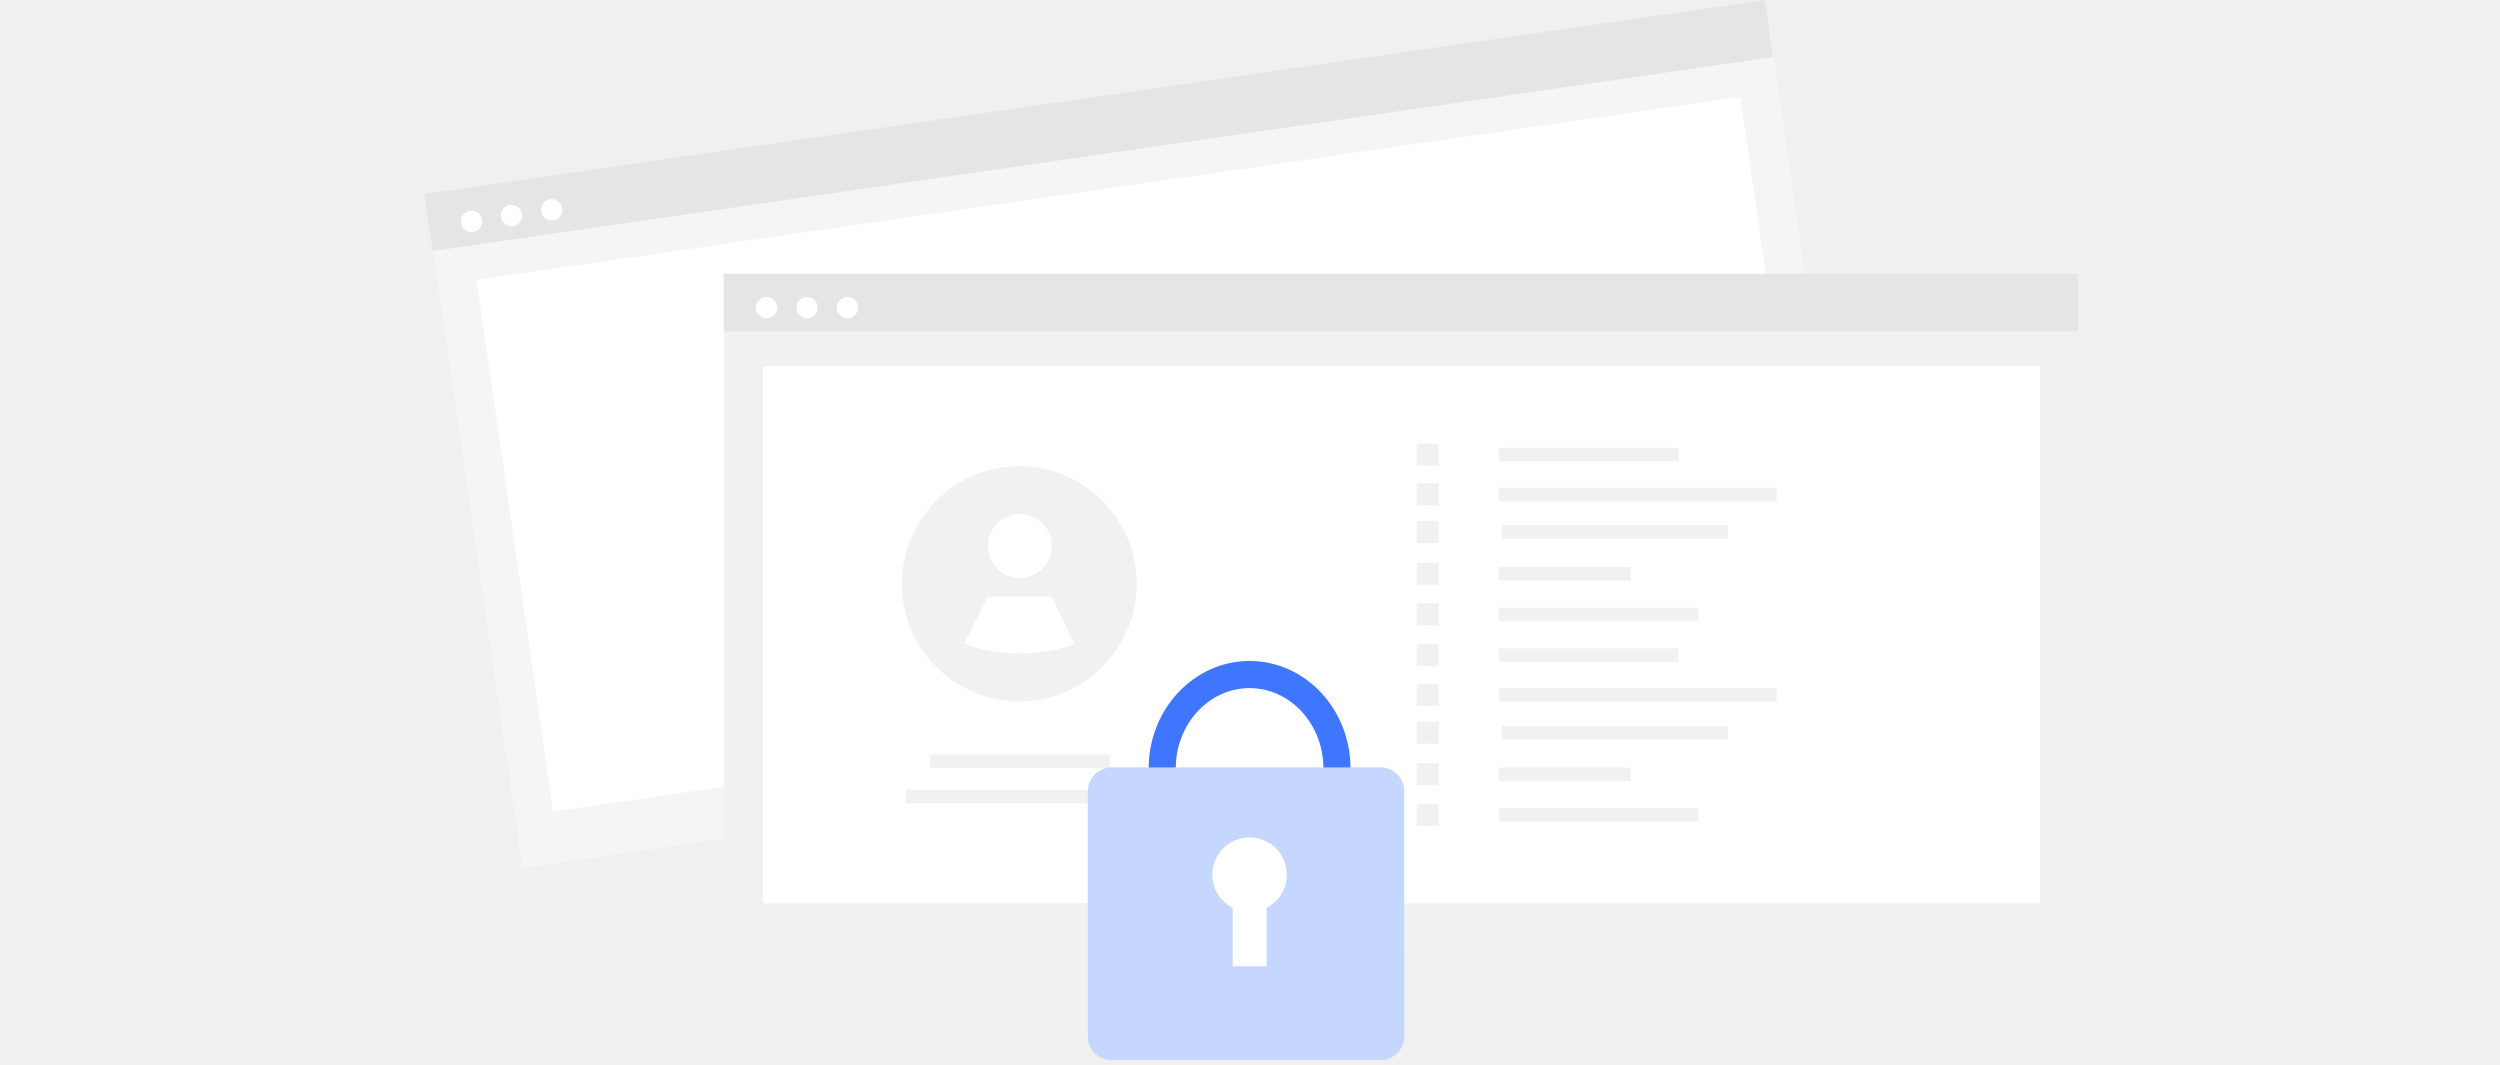
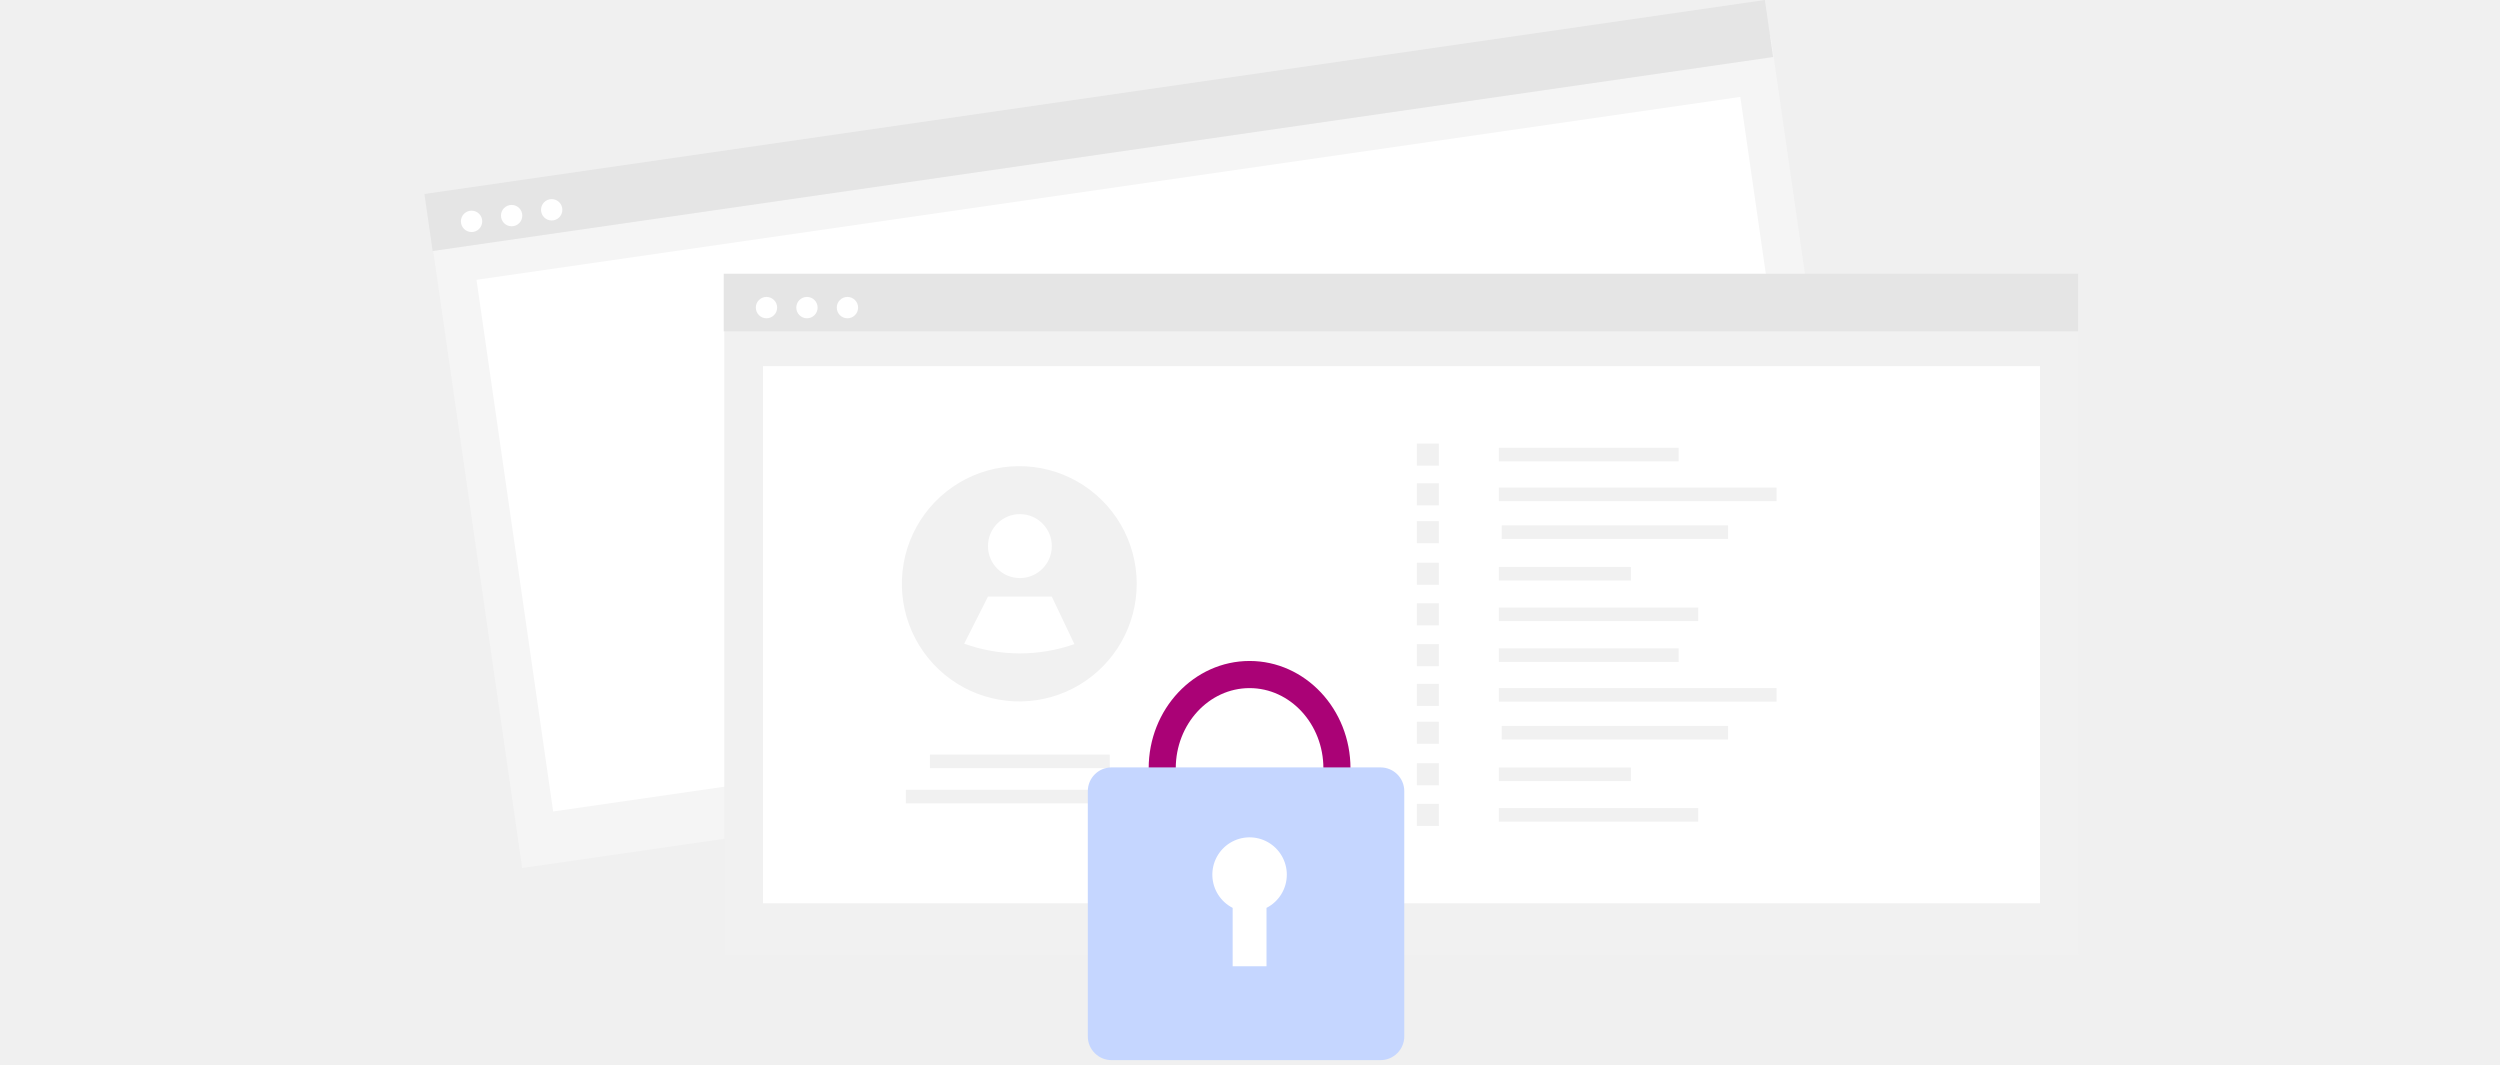
<svg xmlns="http://www.w3.org/2000/svg" width="632" height="269" viewBox="0 0 632 269" fill="none">
  <g clip-path="url(#clip0_2279_42539)">
    <path d="M447.648 9.294L108.777 58.336L132.006 219.429L470.877 170.387L447.648 9.294Z" fill="#F5F5F5" />
    <path d="M439.95 24.497L120.459 70.734L139.839 205.14L459.33 158.902L439.95 24.497Z" fill="white" />
    <path d="M446.161 -0.003L107.291 49.039L109.371 63.462L448.241 14.42L446.161 -0.003Z" fill="#E5E5E5" />
    <path d="M119.212 58.66C120.701 58.66 121.908 57.45 121.908 55.959C121.908 54.467 120.701 53.258 119.212 53.258C117.723 53.258 116.516 54.467 116.516 55.959C116.516 57.45 117.723 58.66 119.212 58.66Z" fill="white" />
    <path d="M129.34 57.206C130.829 57.206 132.036 55.997 132.036 54.506C132.036 53.014 130.829 51.805 129.34 51.805C127.852 51.805 126.645 53.014 126.645 54.506C126.645 55.997 127.852 57.206 129.34 57.206Z" fill="white" />
    <path d="M139.467 55.738C140.956 55.738 142.163 54.529 142.163 53.037C142.163 51.545 140.956 50.336 139.467 50.336C137.978 50.336 136.771 51.545 136.771 53.037C136.771 54.529 137.978 55.738 139.467 55.738Z" fill="white" />
    <path d="M525.492 78.602H183.104V241.367H525.492V78.602Z" fill="#F1F1F1" />
    <path d="M515.702 92.555H192.895V228.355H515.702V92.555Z" fill="white" />
    <path d="M525.345 69.195H182.957V83.767H525.345V69.195Z" fill="#E5E5E5" />
    <path d="M193.766 80.464C195.255 80.464 196.462 79.255 196.462 77.763C196.462 76.272 195.255 75.062 193.766 75.062C192.277 75.062 191.07 76.272 191.07 77.763C191.07 79.255 192.277 80.464 193.766 80.464Z" fill="white" />
    <path d="M203.999 80.464C205.488 80.464 206.695 79.255 206.695 77.763C206.695 76.272 205.488 75.062 203.999 75.062C202.51 75.062 201.303 76.272 201.303 77.763C201.303 79.255 202.51 80.464 203.999 80.464Z" fill="white" />
    <path d="M214.233 80.464C215.722 80.464 216.929 79.255 216.929 77.763C216.929 76.272 215.722 75.062 214.233 75.062C212.744 75.062 211.537 76.272 211.537 77.763C211.537 79.255 212.744 80.464 214.233 80.464Z" fill="white" />
    <path d="M424.368 113.203H378.904V116.626H424.368V113.203Z" fill="#F1F1F1" />
    <path d="M449.11 123.258H378.904V126.681H449.11V123.258Z" fill="#F1F1F1" />
    <path d="M436.851 132.82H379.635V136.244H436.851V132.82Z" fill="#F1F1F1" />
    <path d="M412.306 143.328H378.904V146.751H412.306V143.328Z" fill="#F1F1F1" />
    <path d="M429.316 153.586H378.904V157.009H429.316V153.586Z" fill="#F1F1F1" />
    <path d="M363.751 112.133H358.184V117.71H363.751V112.133Z" fill="#F1F1F1" />
    <path d="M363.751 122.172H358.184V127.749H363.751V122.172Z" fill="#F1F1F1" />
    <path d="M363.751 131.75H358.184V137.327H363.751V131.75Z" fill="#F1F1F1" />
    <path d="M363.751 142.258H358.184V147.835H363.751V142.258Z" fill="#F1F1F1" />
    <path d="M363.751 152.508H358.184V158.085H363.751V152.508Z" fill="#F1F1F1" />
    <path d="M424.368 163.906H378.904V167.33H424.368V163.906Z" fill="#F1F1F1" />
    <path d="M449.11 173.945H378.904V177.369H449.11V173.945Z" fill="#F1F1F1" />
    <path d="M436.851 183.523H379.635V186.947H436.851V183.523Z" fill="#F1F1F1" />
    <path d="M412.306 194.031H378.904V197.455H412.306V194.031Z" fill="#F1F1F1" />
    <path d="M429.316 204.289H378.904V207.712H429.316V204.289Z" fill="#F1F1F1" />
    <path d="M363.751 162.836H358.184V168.413H363.751V162.836Z" fill="#F1F1F1" />
    <path d="M363.751 172.875H358.184V178.452H363.751V172.875Z" fill="#F1F1F1" />
    <path d="M363.751 182.453H358.184V188.03H363.751V182.453Z" fill="#F1F1F1" />
    <path d="M363.751 192.945H358.184V198.522H363.751V192.945Z" fill="#F1F1F1" />
    <path d="M363.751 203.219H358.184V208.796H363.751V203.219Z" fill="#F1F1F1" />
    <path d="M280.545 190.758H235.082V194.181H280.545V190.758Z" fill="#F1F1F1" />
    <path d="M286.216 199.664H229V203.087H286.216V199.664Z" fill="#F1F1F1" />
    <path d="M287.364 147.583C287.362 152.728 286.028 157.785 283.493 162.259C280.957 166.734 277.307 170.473 272.898 173.112C268.489 175.75 263.472 177.199 258.337 177.315C253.203 177.431 248.126 176.211 243.603 173.774L243.597 173.768C238.977 171.274 235.099 167.598 232.359 163.114C229.618 158.63 228.113 153.498 227.997 148.242C227.881 142.986 229.158 137.792 231.698 133.191C234.238 128.59 237.95 124.746 242.456 122.051C246.962 119.355 252.1 117.904 257.348 117.846C262.596 117.787 267.765 119.124 272.33 121.719C276.894 124.314 280.69 128.075 283.331 132.618C285.972 137.162 287.363 142.325 287.364 147.583Z" fill="#F1F1F1" />
    <path d="M257.829 146.138C262.286 146.138 265.899 142.518 265.899 138.053C265.899 133.588 262.286 129.969 257.829 129.969C253.373 129.969 249.76 133.588 249.76 138.053C249.76 142.518 253.373 146.138 257.829 146.138Z" fill="white" />
    <path d="M271.607 162.829C262.585 166.001 252.748 165.963 243.752 162.721L243.746 162.717L249.758 150.828H265.897L271.607 162.829Z" fill="white" />
-     <path d="M315.893 221.387C301.828 221.387 290.385 209.209 290.385 194.24C290.385 179.272 301.828 167.094 315.893 167.094C329.959 167.094 341.402 179.272 341.402 194.24C341.402 209.209 329.959 221.387 315.893 221.387ZM315.893 173.953C305.603 173.953 297.232 183.054 297.232 194.24C297.232 205.427 305.603 214.528 315.893 214.528C326.184 214.528 334.555 205.427 334.555 194.24C334.555 183.054 326.184 173.953 315.893 173.953Z" fill="#3F76FF" />
+     <path d="M315.893 221.387C301.828 221.387 290.385 209.209 290.385 194.24C290.385 179.272 301.828 167.094 315.893 167.094C329.959 167.094 341.402 179.272 341.402 194.24C341.402 209.209 329.959 221.387 315.893 221.387ZM315.893 173.953C305.603 173.953 297.232 183.054 297.232 194.24C297.232 205.427 305.603 214.528 315.893 214.528C326.184 214.528 334.555 205.427 334.555 194.24C334.555 183.054 326.184 173.953 315.893 173.953Z" fill="#AA0276" />
    <rect x="275" y="194" width="80" height="74" rx="6" fill="#C5D6FF" />
    <path d="M325.307 221.118C325.308 219.442 324.864 217.795 324.018 216.348C323.173 214.901 321.958 213.706 320.499 212.886C319.039 212.065 317.388 211.65 315.715 211.681C314.041 211.713 312.407 212.191 310.979 213.066C309.552 213.941 308.383 215.181 307.593 216.66C306.803 218.138 306.421 219.8 306.486 221.475C306.55 223.151 307.059 224.778 307.961 226.191C308.862 227.604 310.123 228.75 311.614 229.512V244.268H320.172V229.512C321.717 228.723 323.014 227.522 323.921 226.04C324.827 224.559 325.307 222.856 325.307 221.118Z" fill="white" />
  </g>
  <defs>
    <clipPath id="clip0_2279_42539">
      <rect width="632" height="269" fill="white" />
    </clipPath>
  </defs>
</svg>
